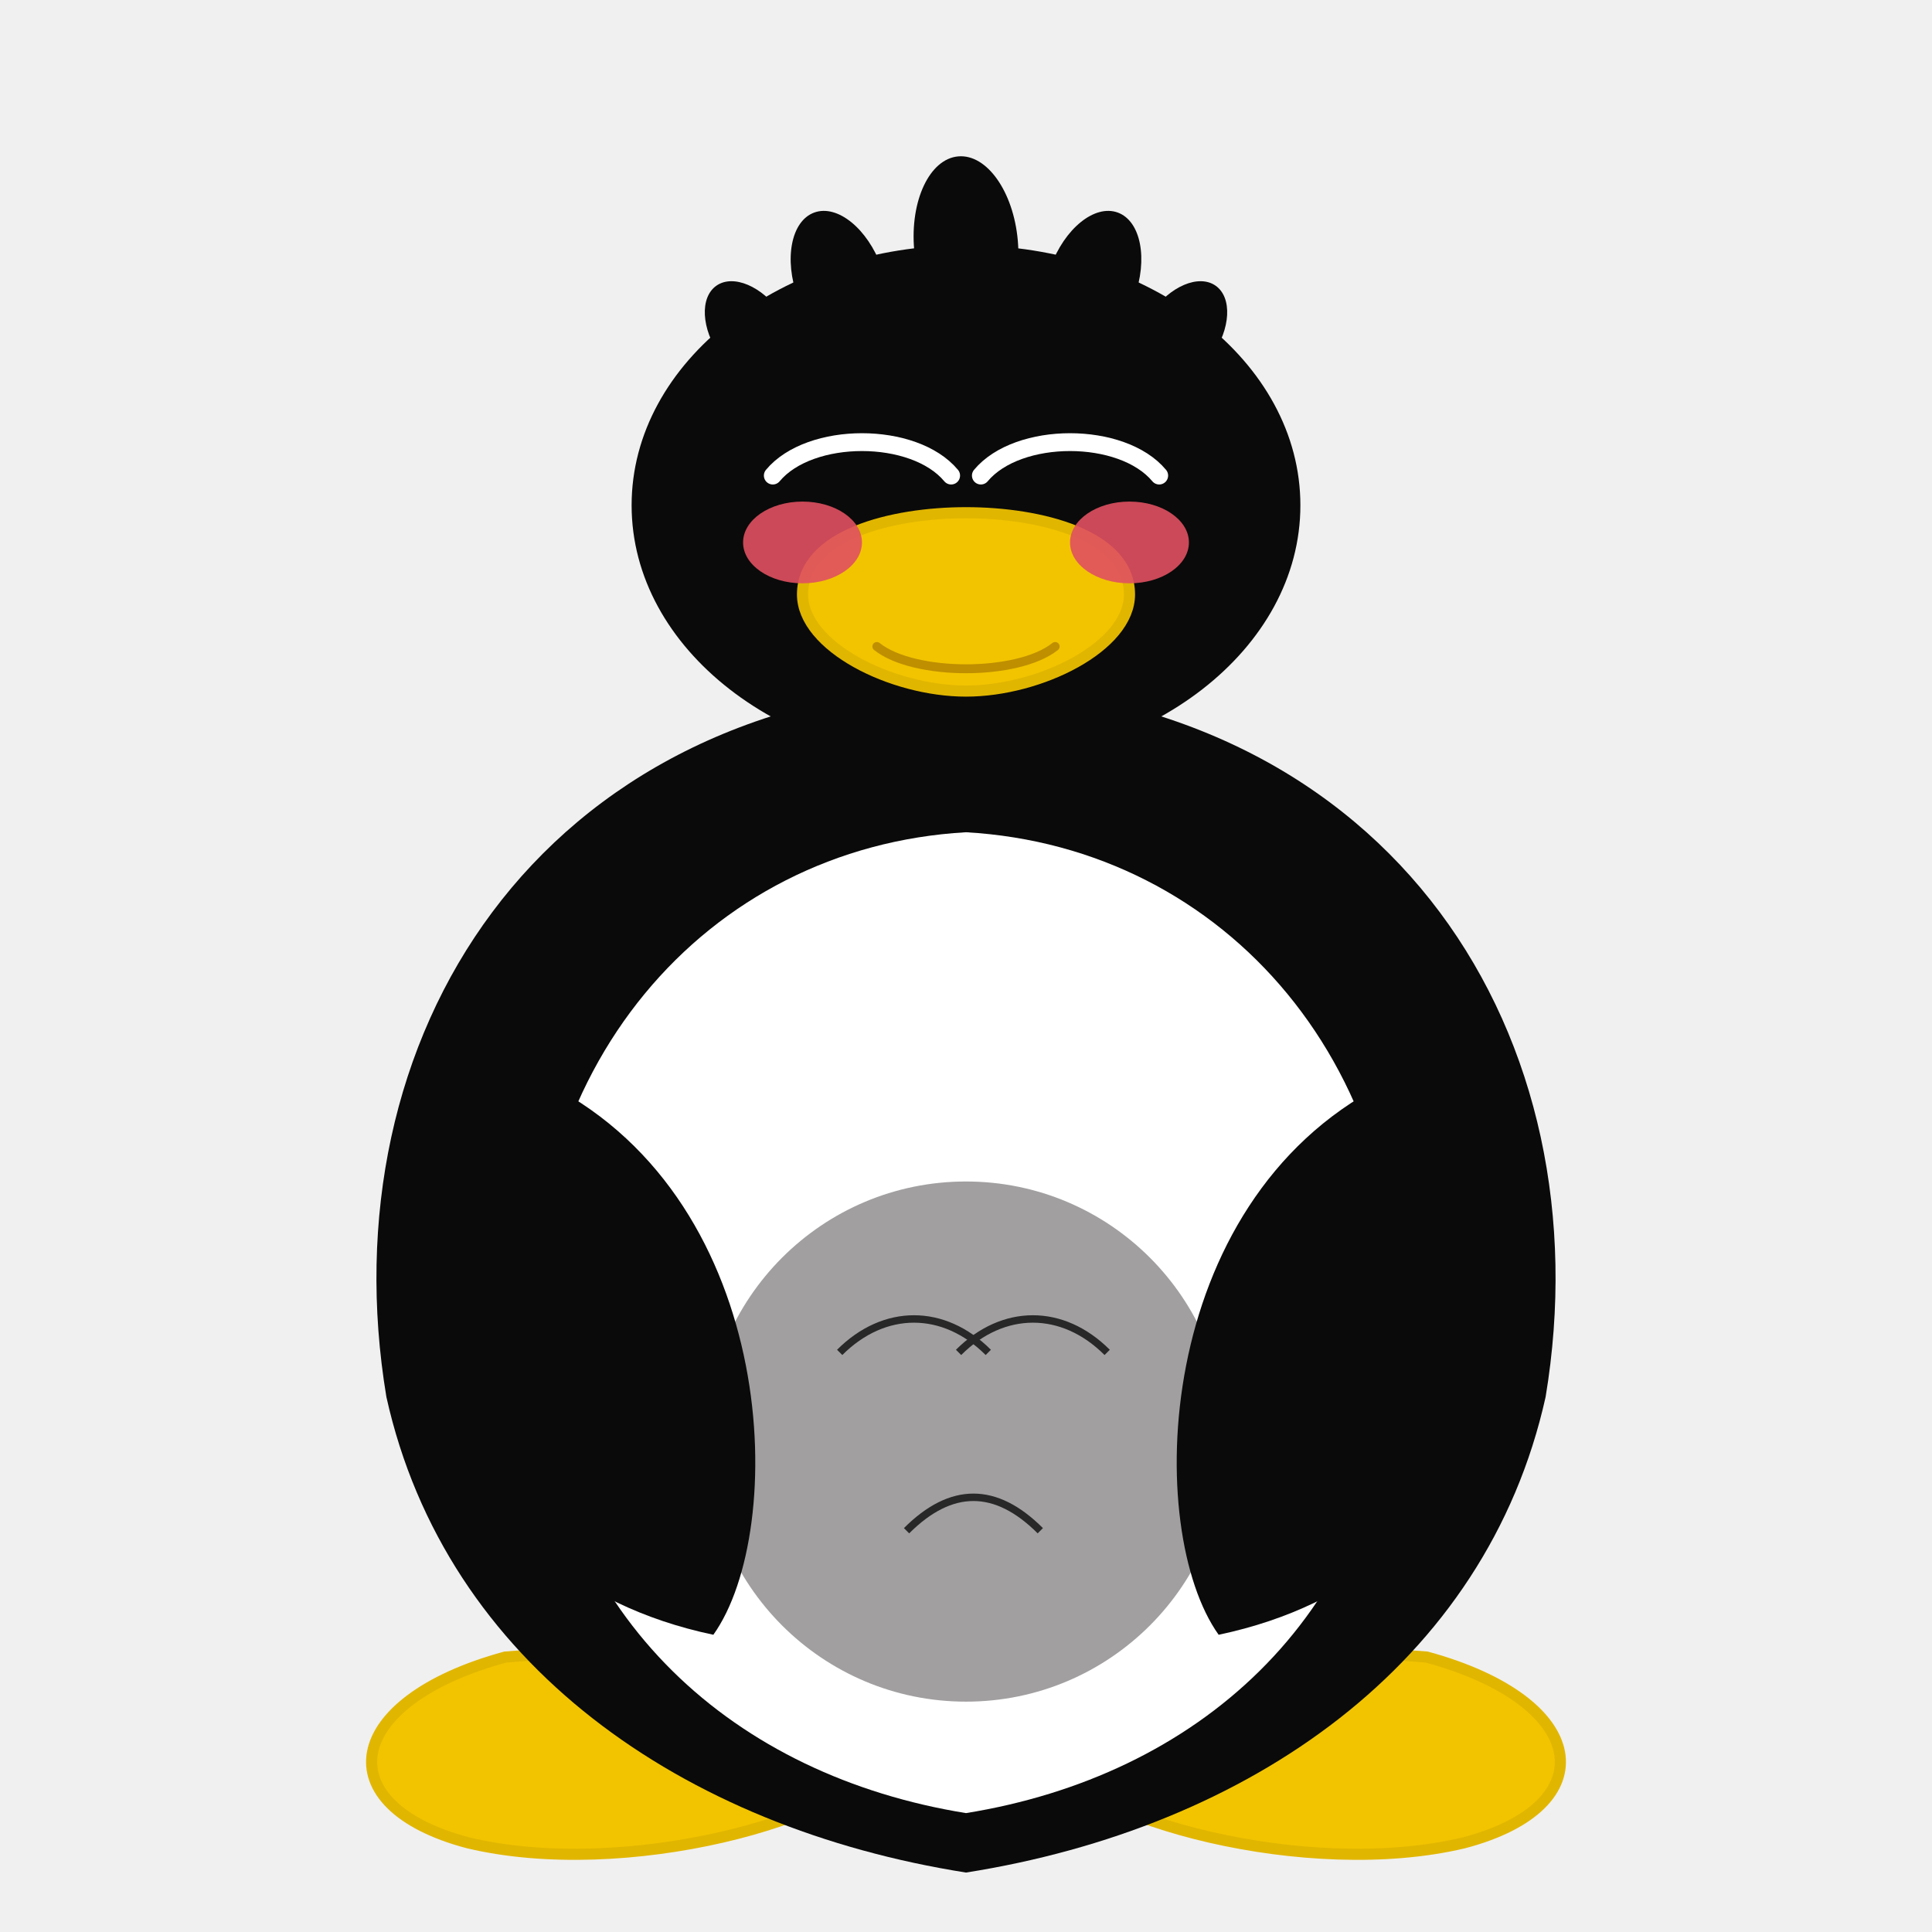
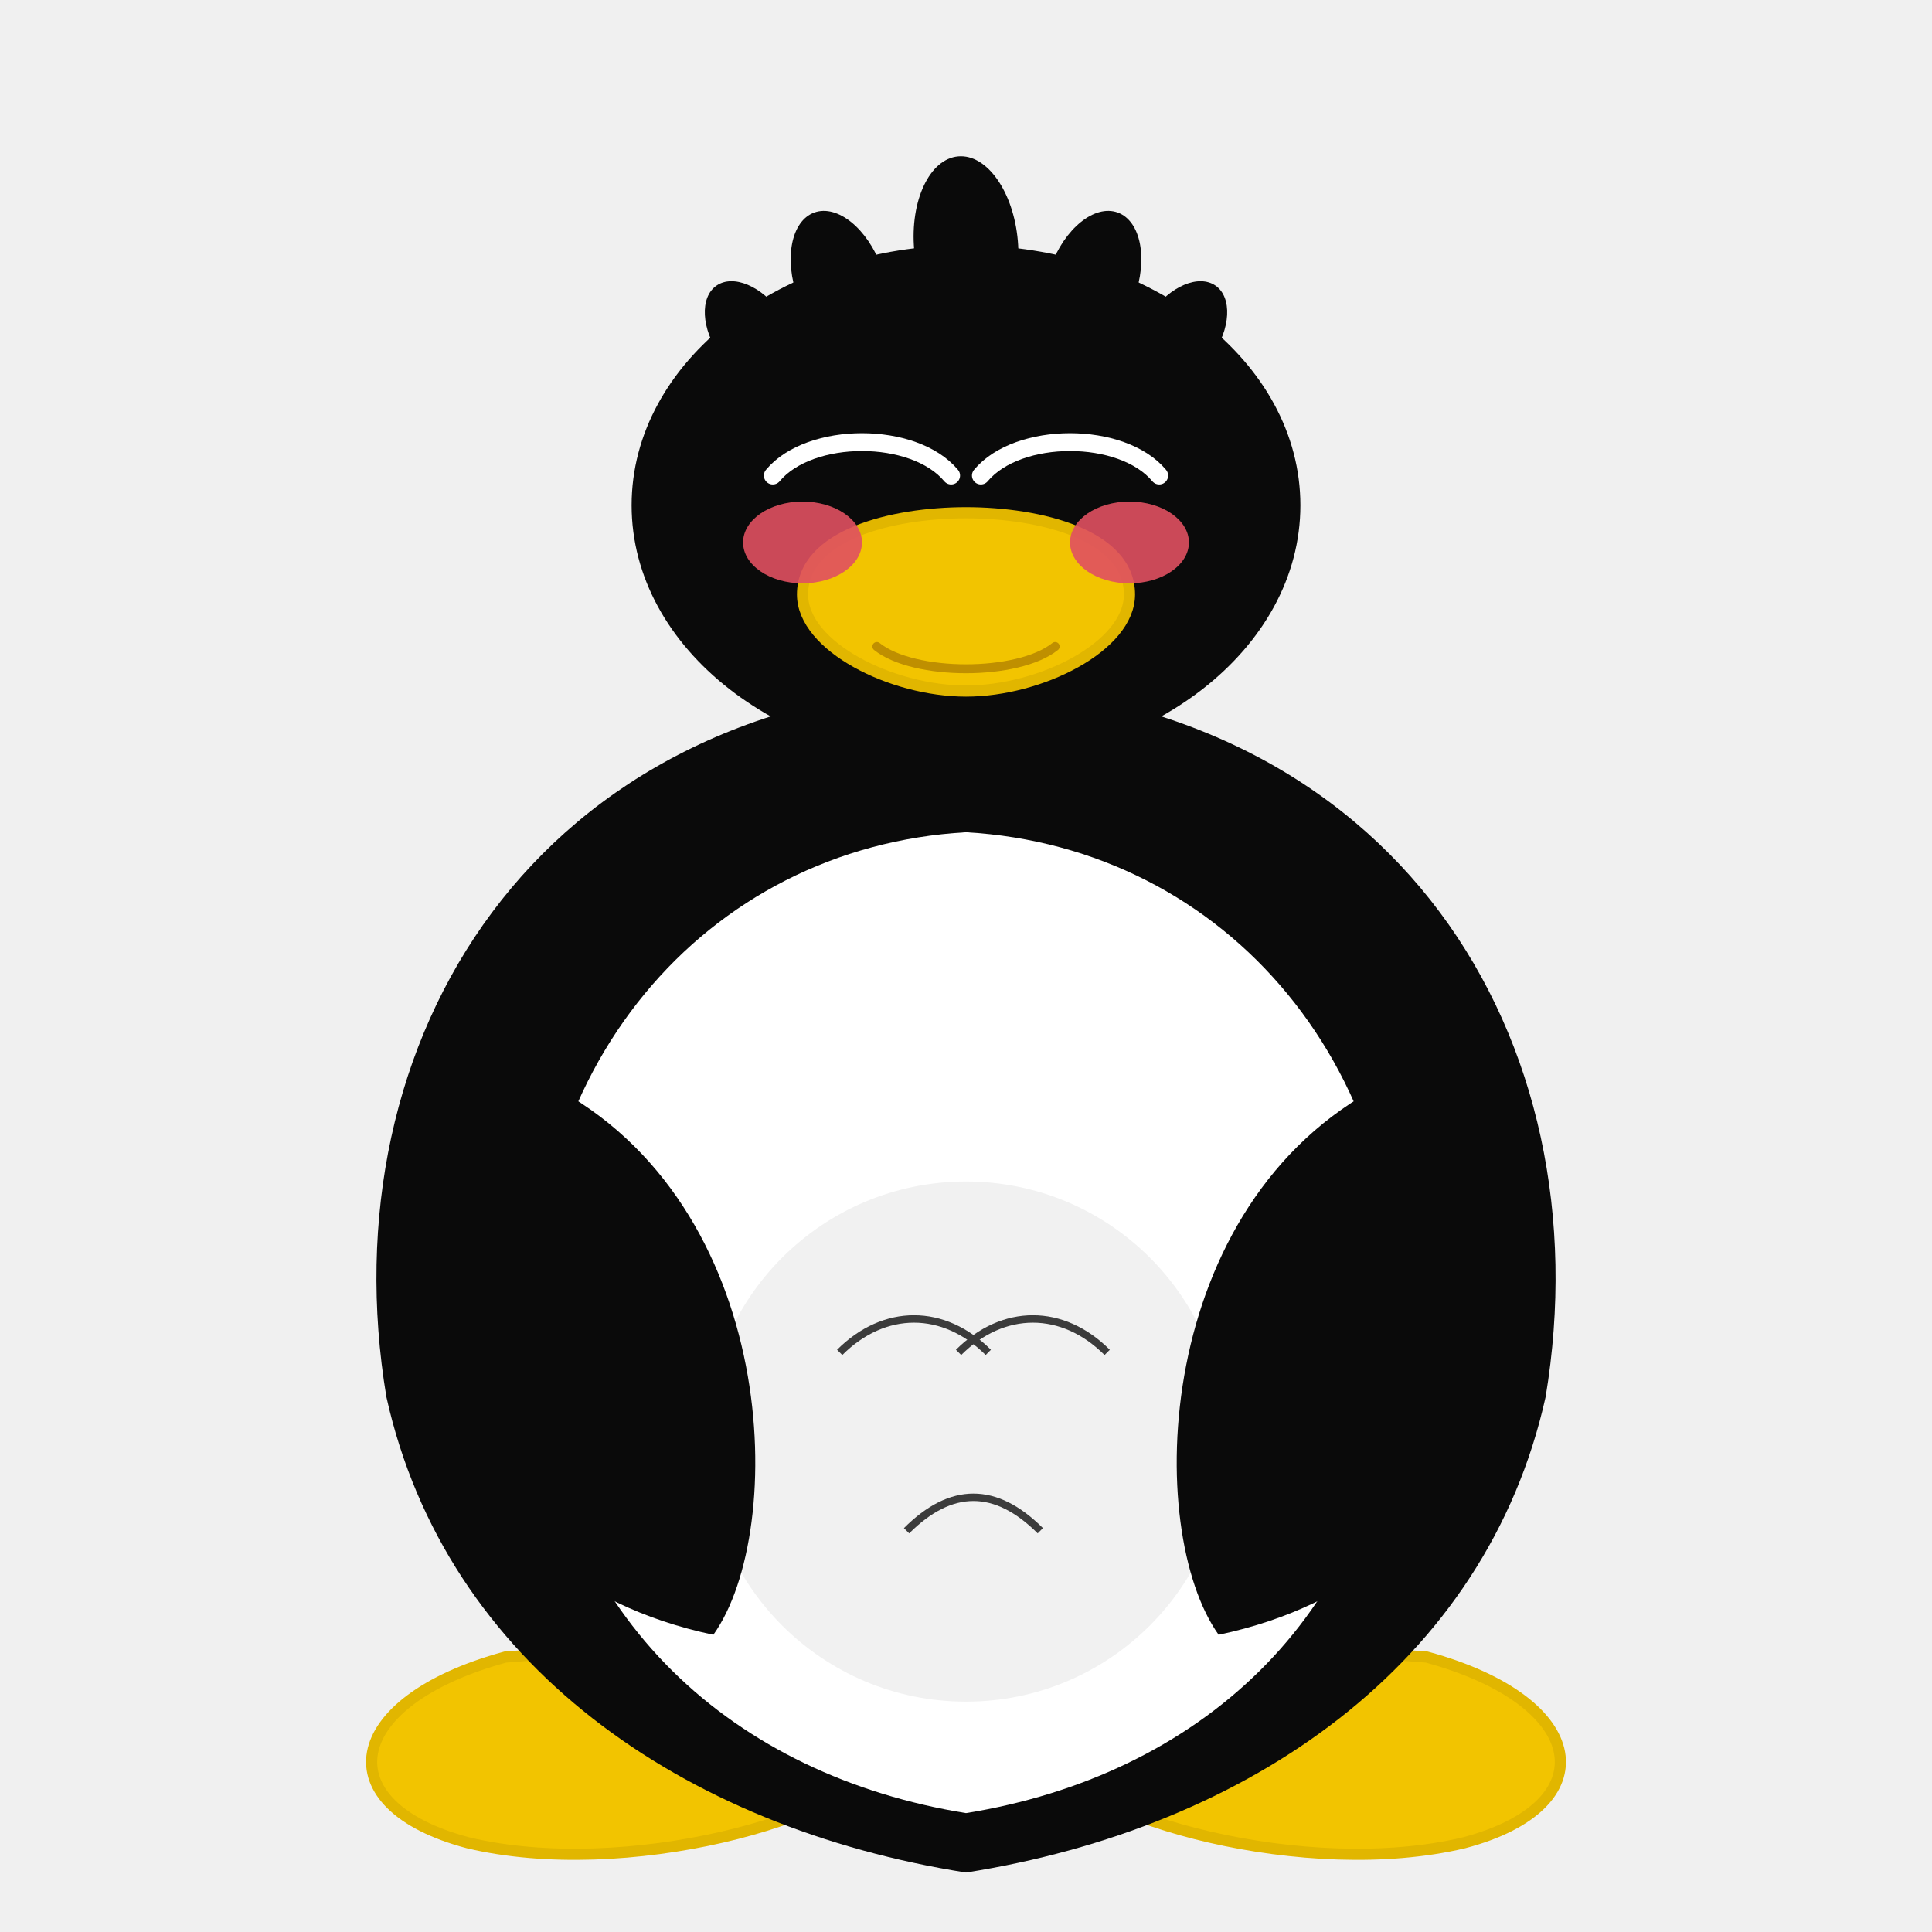
<svg xmlns="http://www.w3.org/2000/svg" width="260" height="260" viewBox="0 0 260 260">
  <rect width="260" height="260" fill="transparent" />
  <g>
    <animateTransform attributeName="transform" type="translate" values="0 0; 0 2; 0 0; 0 1; 0 0" dur="2.8s" repeatCount="indefinite" />
    <g fill="#f2c400" stroke="#e1b600" stroke-width="1.5">
      <path d="M68 223                      C46 229, 44 243, 63 248                      C84 253, 114 245, 120 236                      C126 227, 104 220, 68 223 Z" />
      <path d="M192 223                      C214 229, 216 243, 197 248                      C176 253, 146 245, 140 236                      C134 227, 156 220, 192 223 Z" />
    </g>
    <path d="M130 92                  C72 94, 44 140, 52 188                  C60 224, 92 246, 130 252                  C168 246, 200 224, 208 188                  C216 140, 188 94, 130 92 Z" fill="#0a0a0a" />
    <g>
      <animateTransform attributeName="transform" type="scale" values="1 1; 1.03 1.06; 1 1; 1.02 1.04; 1 1" dur="2.8s" repeatCount="indefinite" additive="sum" />
      <animateTransform attributeName="transform" type="translate" values="0 0; -4 -8; 0 0; -3 -6; 0 0" dur="2.8s" repeatCount="indefinite" additive="sum" />
      <path d="M130 112                      C95 114, 69 144, 72 184                      C75 218, 99 239, 130 244                      C161 239, 185 218, 188 184                      C191 144, 165 114, 130 112 Z" fill="#ffffff" />
-       <ellipse cx="130" cy="194" rx="35" ry="35" fill="#a19f9f" opacity="100" />
+       <ellipse cx="130" cy="194" rx="35" ry="35" fill="#f1f1f1" opacity="100" />
    </g>
    <g>
      <animateTransform attributeName="transform" type="translate" values="0 0; 8 -6; 0 0; 6 -5; 0 0" dur="1.3s" repeatCount="indefinite" />
      <g>
        <path d="M74 146                      C48 174, 58 212, 96 220                      C106 206, 105 162, 74 146 Z" fill="#0a0a0a" />
        <animateTransform attributeName="transform" type="rotate" values="-24 100 158; 0 100 158; 0 100 158; -8 100 158; -24 100 158" dur="1.3s" repeatCount="indefinite" />
      </g>
    </g>
    <g>
      <animateTransform attributeName="transform" type="translate" values="0 0; -8 -6; 0 0; -6 -5; 0 0" dur="1.3s" repeatCount="indefinite" />
      <g>
        <path d="M186 146                      C212 174, 202 212, 164 220                      C154 206, 155 162, 186 146 Z" fill="#0a0a0a" />
        <animateTransform attributeName="transform" type="rotate" values="24 160 158; 0 160 158; 0 160 158; 8 160 158; 24 160 158" dur="1.3s" repeatCount="indefinite" />
      </g>
    </g>
    <ellipse cx="130" cy="86" rx="18" ry="18" fill="#0a0a0a" />
    <g>
      <animateTransform attributeName="transform" type="rotate" values="0 130 84; -2 130 84; 0 130 84; 1 130 84; 0 130 84" dur="2.8s" repeatCount="indefinite" />
      <ellipse cx="130" cy="68" rx="45" ry="35" fill="#0a0a0a" />
      <g fill="#0a0a0a">
        <ellipse cx="130" cy="33" rx="7" ry="12" transform="rotate(-5 130 33)" />
        <ellipse cx="113" cy="38" rx="6" ry="10" transform="rotate(-20 113 38)" />
        <ellipse cx="147" cy="38" rx="6" ry="10" transform="rotate(20 147 38)" />
        <ellipse cx="101" cy="45" rx="5" ry="8" transform="rotate(-35 101 45)" />
        <ellipse cx="159" cy="45" rx="5" ry="8" transform="rotate(35 159 45)" />
      </g>
      <g fill="none" stroke="#ffffff" stroke-width="2.4" stroke-linecap="round">
        <path d="M104 64 C109 58, 123 58, 128 64" />
        <path d="M132 64 C137 58, 151 58, 156 64" />
        <animate attributeName="opacity" values="1;1;0.15;1;1" dur="4s" repeatCount="indefinite" />
      </g>
      <path d="M108 80                      C108 72, 120 69, 130 69                      C140 69, 152 72, 152 80                      C152 87, 140 93, 130 93                      C120 93, 108 87, 108 80 Z" fill="#f2c400" stroke="#e1b600" stroke-width="1.5" />
      <path d="M118 87 C123 91, 137 91, 142 87" fill="none" stroke="#bf8f00" stroke-width="1.2" stroke-linecap="round" />
      <g>
        <ellipse cx="108" cy="73" rx="8" ry="5.5" fill="#e05060" opacity="0.9" />
        <ellipse cx="152" cy="73" rx="8" ry="5.5" fill="#e05060" opacity="0.9" />
        <animate attributeName="opacity" values="0.25;0.4;0.25" dur="2.8s" repeatCount="indefinite" />
      </g>
    </g>
    <g transform="translate(1 28) translate(0 0)">
      <g fill="none" stroke="#000" stroke-width="1" opacity="0.75">
        <path d="M112 154 C118 148, 126 148, 132 154" />
        <path d="M128 154 C134 148, 142 148, 148 154" />
        <path d="M121 178 C127 172, 133 172, 139 178" />
      </g>
    </g>
  </g>
</svg>
